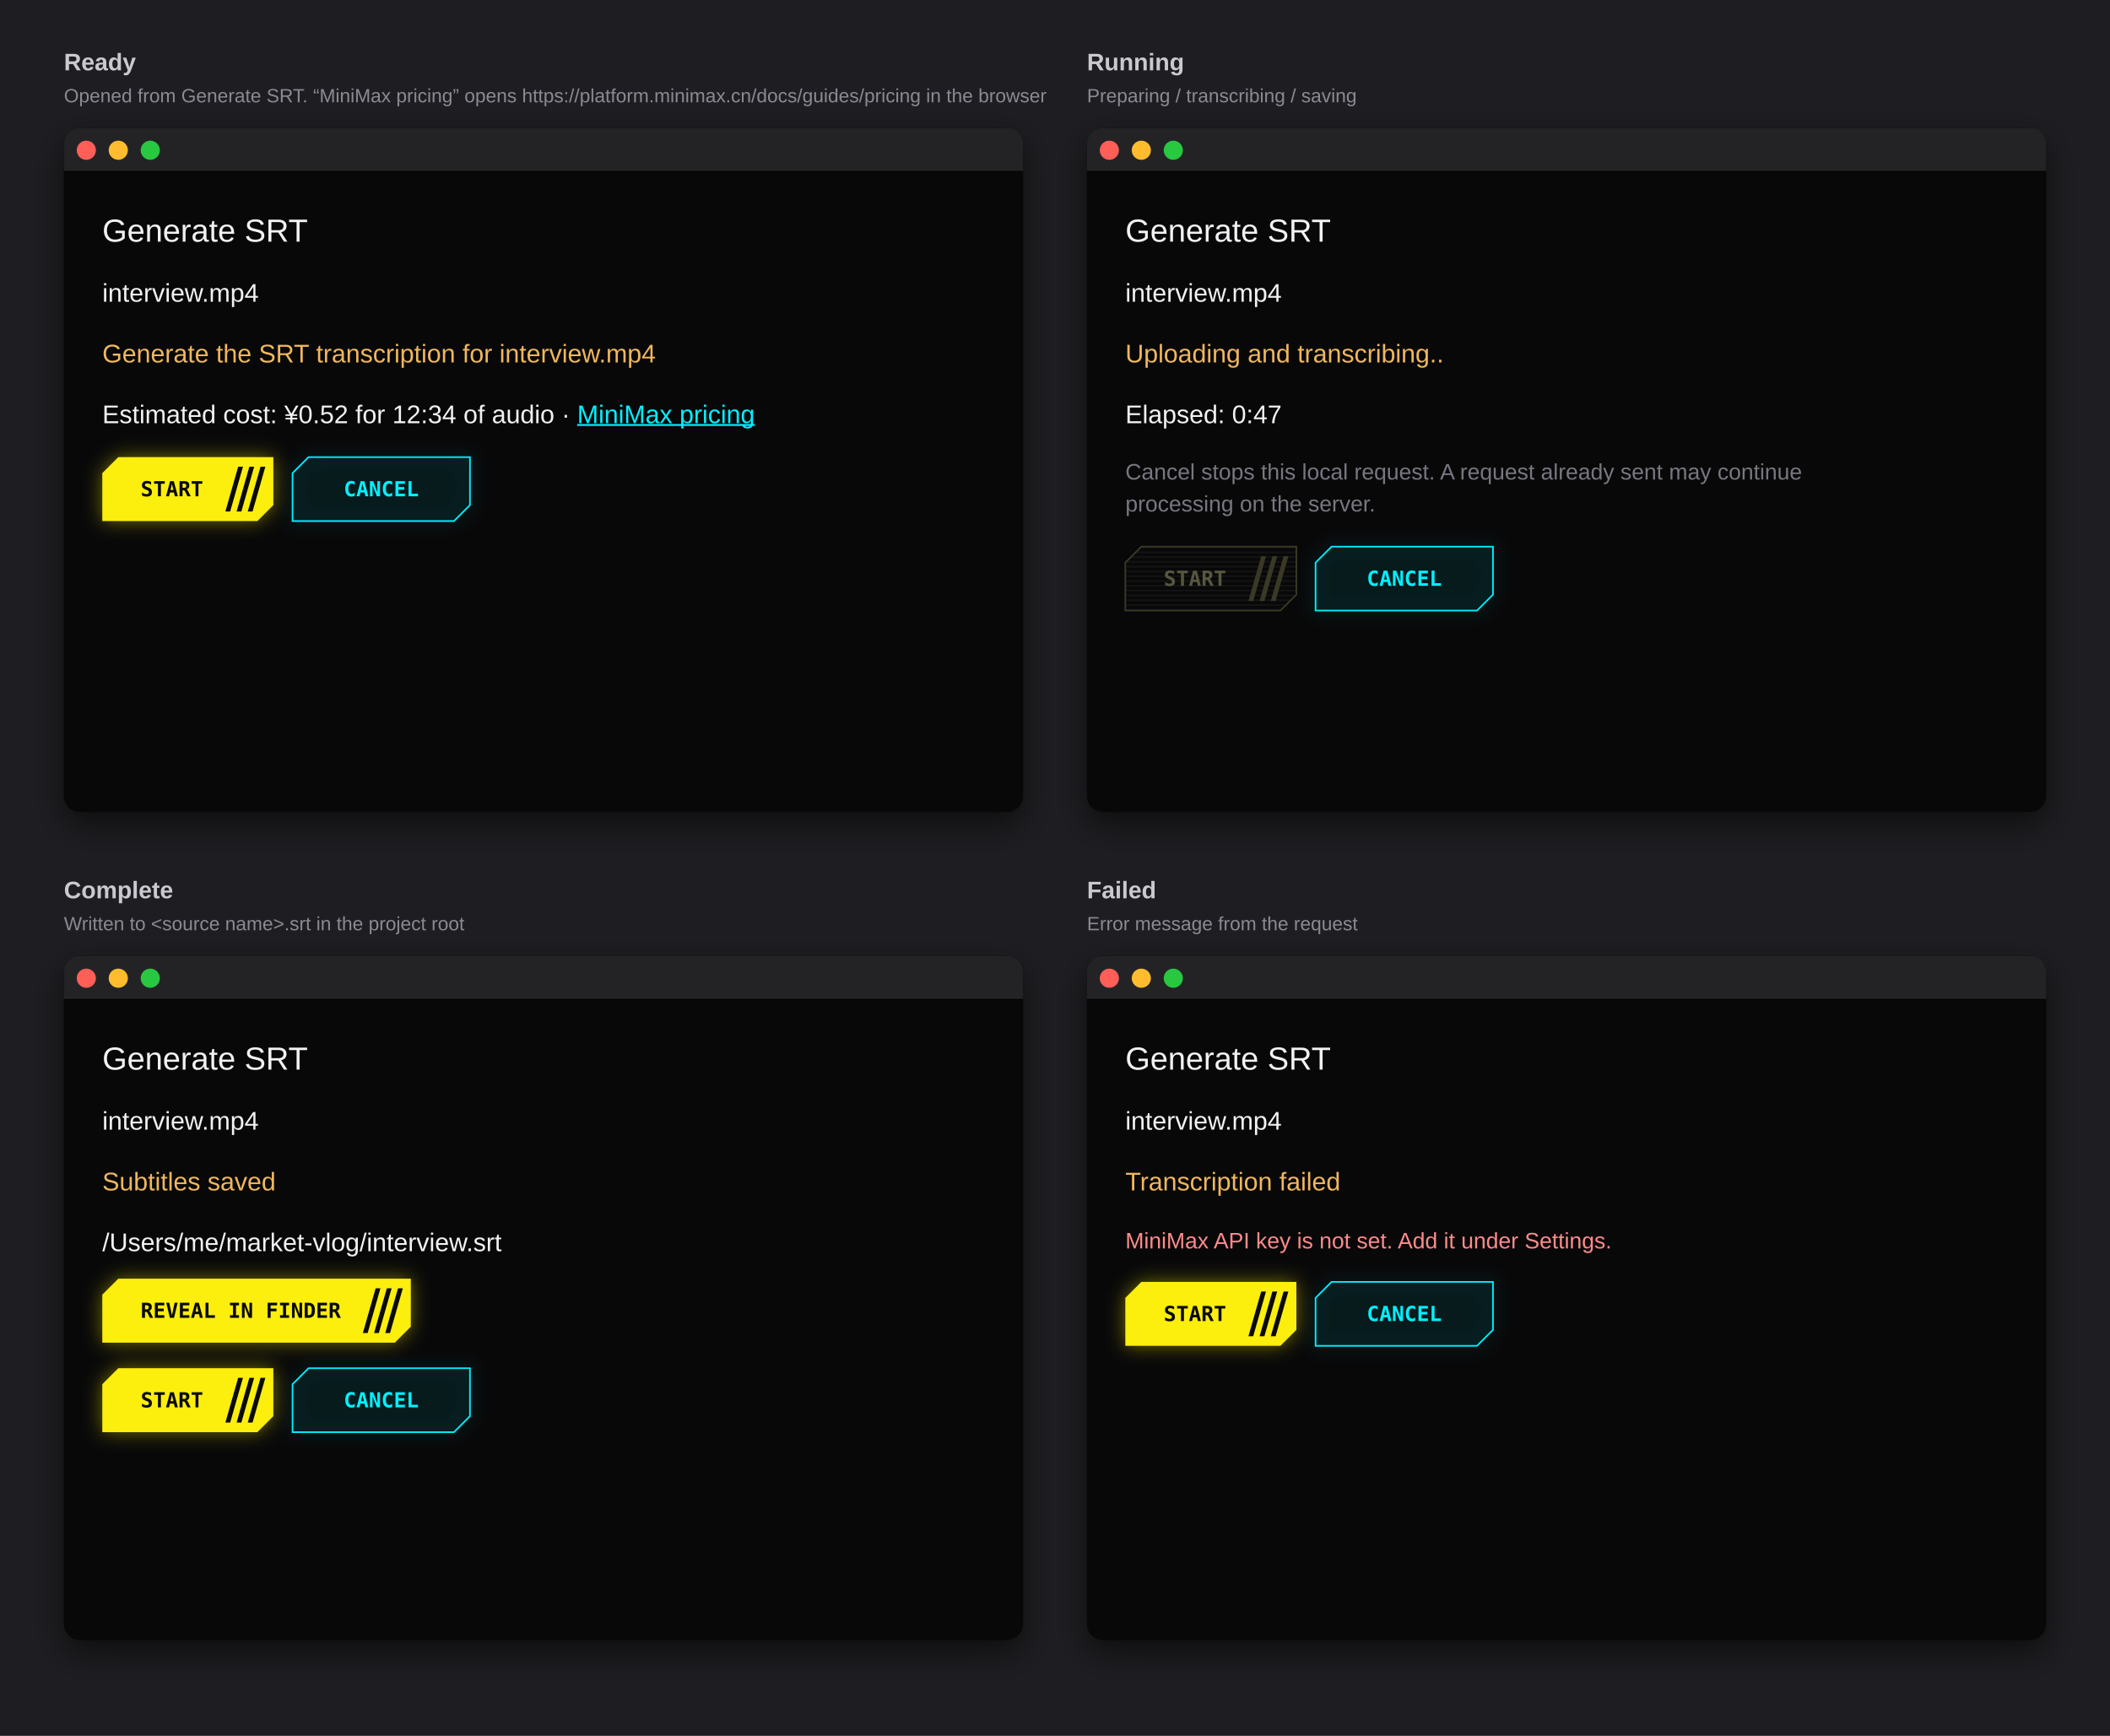
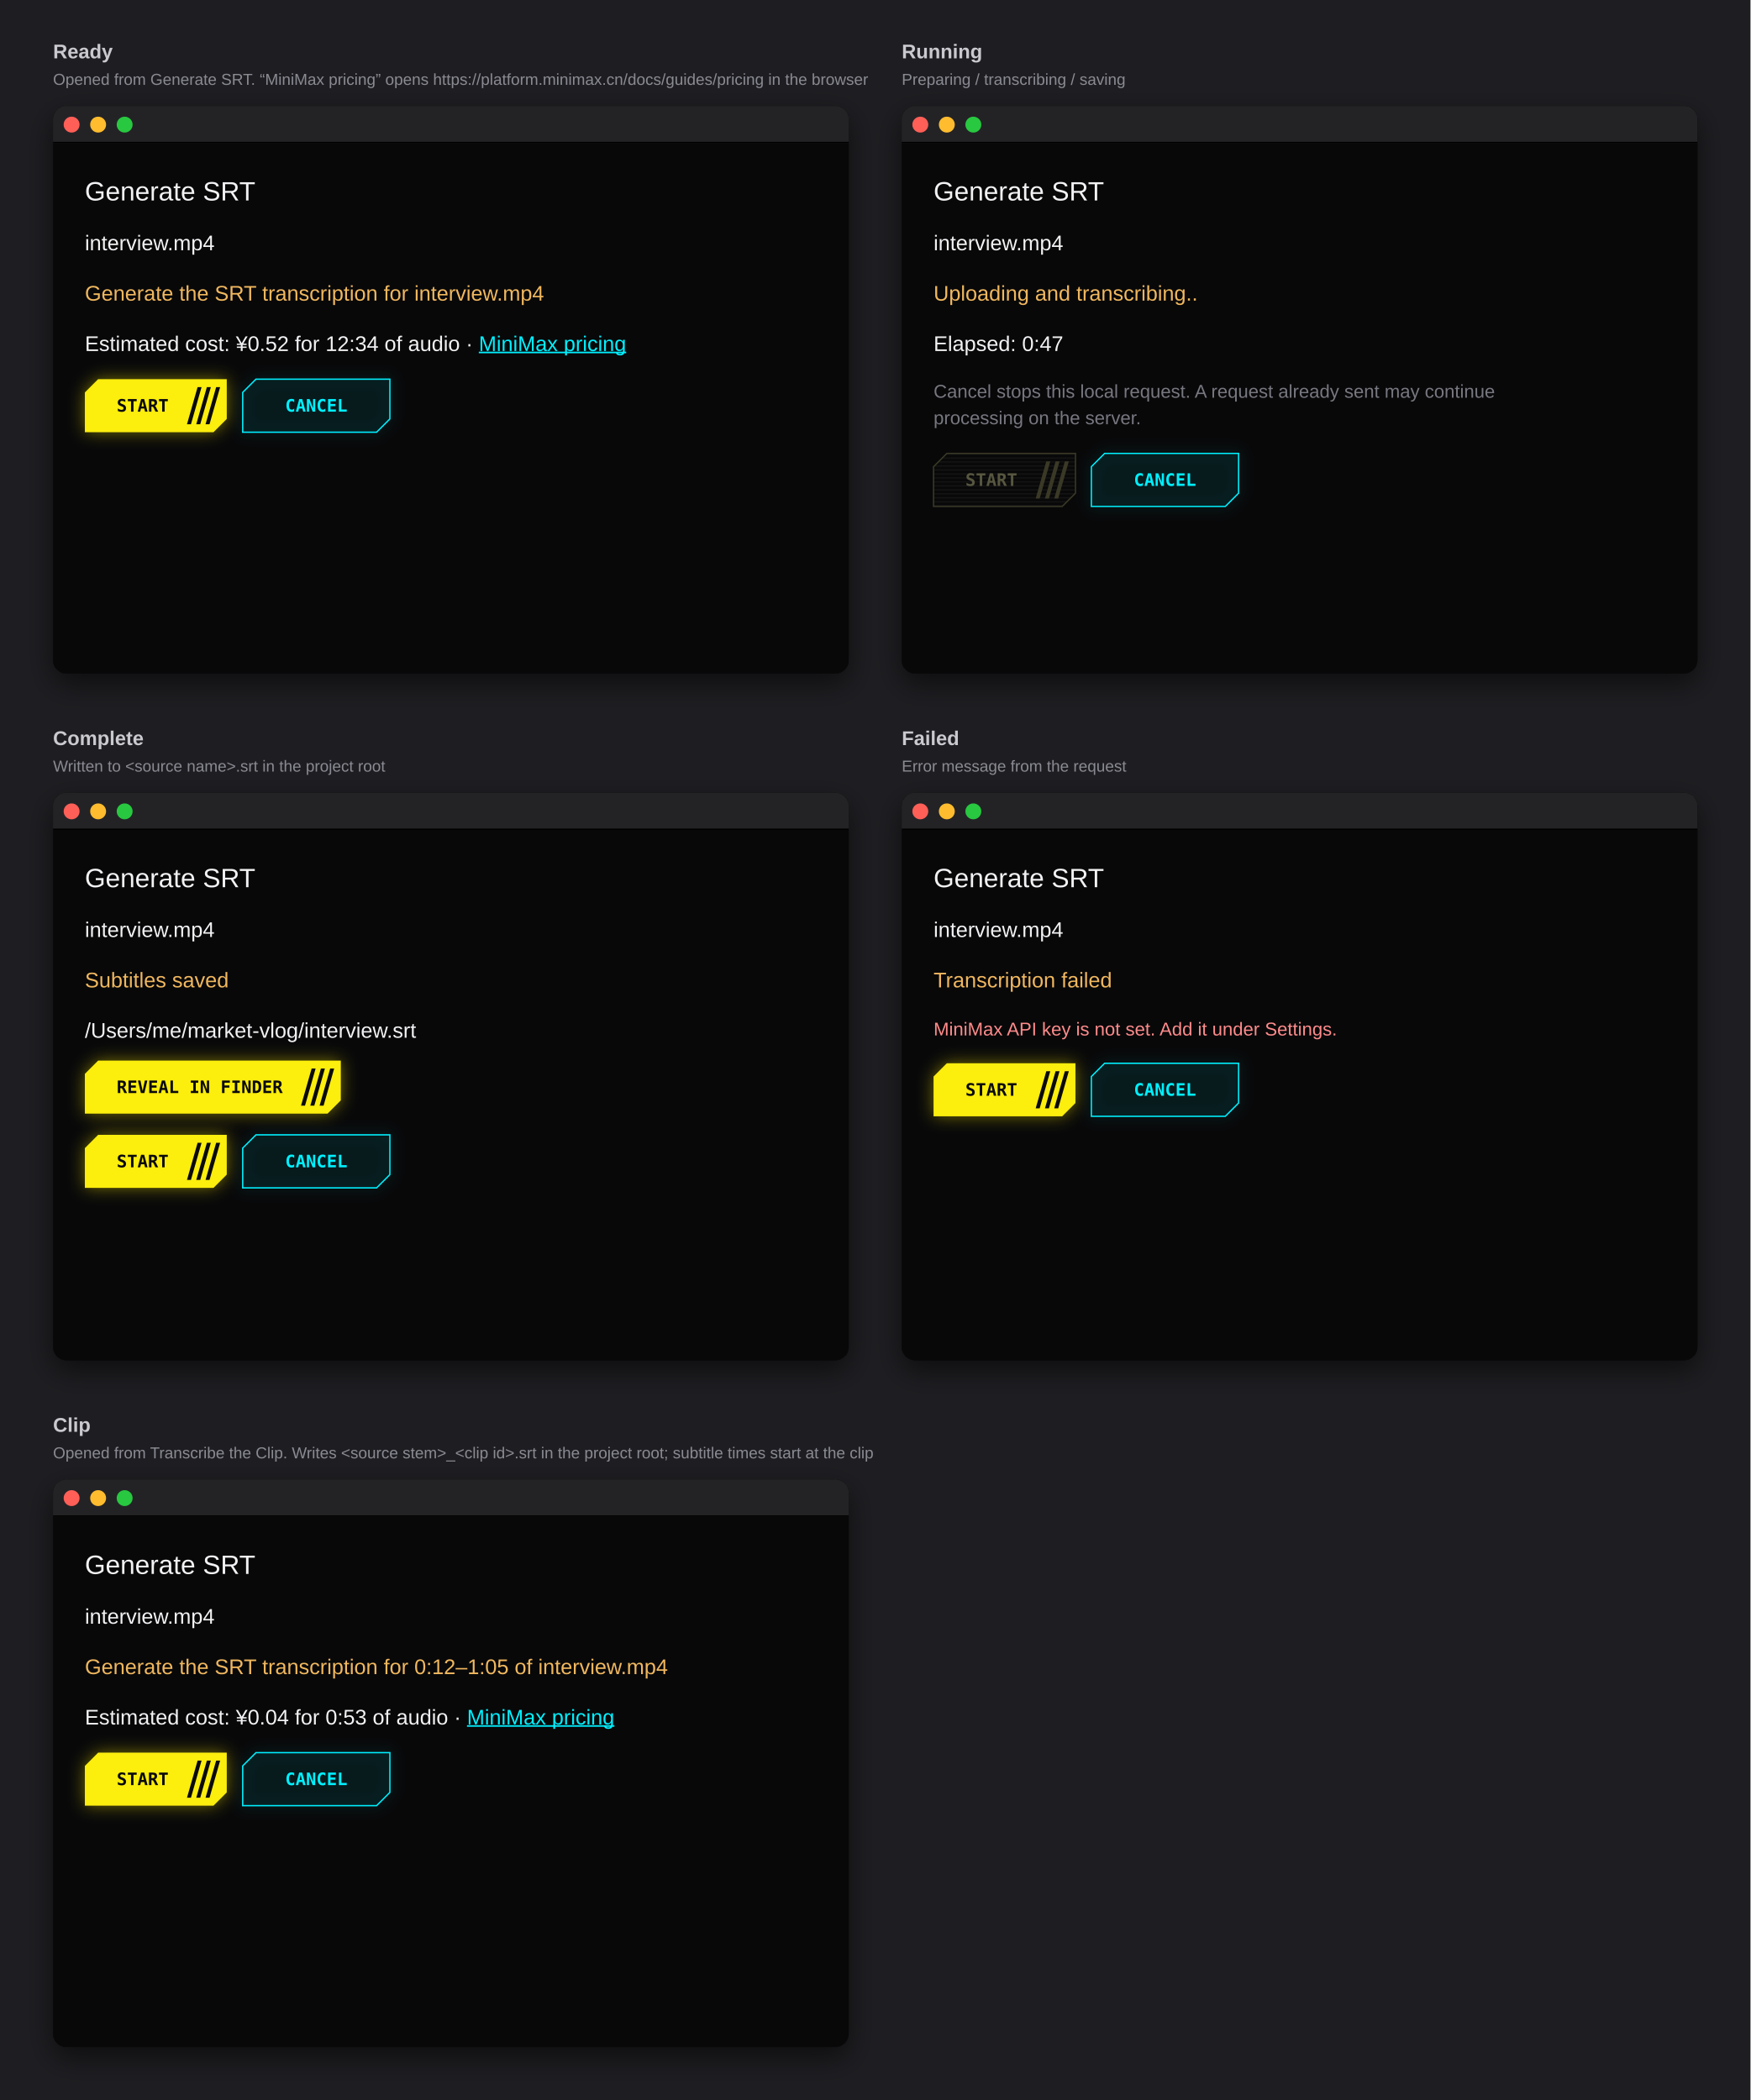
- <svg xmlns="http://www.w3.org/2000/svg" width="1320" height="1086" viewBox="0 0 1320 1086">
+ <svg xmlns="http://www.w3.org/2000/svg" width="1320" height="1584" viewBox="0 0 1320 1584">
  <style>.s{font-family:-apple-system,BlinkMacSystemFont,"SF Pro Text","Helvetica Neue",Arial,sans-serif}.m{font-family:"SF Mono",Menlo,Monaco,Consolas,monospace}</style>
  <defs>
    <filter id="shadow" x="-20%" y="-20%" width="140%" height="160%">
      <feDropShadow dx="0" dy="8" stdDeviation="10" flood-color="#000" flood-opacity="0.55" />
    </filter>
    <linearGradient id="sky" x1="0" y1="0" x2="0" y2="1">
      <stop offset="0" stop-color="#1b2745" />
      <stop offset="0.55" stop-color="#7a4a62" />
      <stop offset="1" stop-color="#e2905c" />
    </linearGradient>
    <radialGradient id="sun">
      <stop offset="0" stop-color="#ffe2a8" />
      <stop offset="0.45" stop-color="#ffc77a" stop-opacity="0.9" />
      <stop offset="1" stop-color="#ffb066" stop-opacity="0" />
    </radialGradient>
    <linearGradient id="street" x1="0" y1="0" x2="1" y2="1">
      <stop offset="0" stop-color="#3a4256" />
      <stop offset="0.6" stop-color="#8a5a4c" />
      <stop offset="1" stop-color="#d48a56" />
    </linearGradient>
    <clipPath id="c1">
      <rect x="40" y="80" width="600" height="428" rx="10" />
    </clipPath>
    <clipPath id="c2">
      <rect x="680" y="80" width="600" height="428" rx="10" />
    </clipPath>
    <clipPath id="c3">
      <rect x="40" y="598" width="600" height="428" rx="10" />
    </clipPath>
+     <clipPath id="c5">
+       <rect x="40" y="1116" width="600" height="428" rx="10" />
+     </clipPath>
    <clipPath id="c4">
      <rect x="680" y="598" width="600" height="428" rx="10" />
    </clipPath>
    <pattern id="dScanDim" width="4" height="3" patternUnits="userSpaceOnUse">
      <rect width="4" height="1" fill="#ffffff" fill-opacity="0.05" />
    </pattern>
    <filter id="dGlowY" x="-30%" y="-80%" width="160%" height="260%">
      <feDropShadow dx="0" dy="0" stdDeviation="6" flood-color="#fcee0a" flood-opacity="0.45" />
    </filter>
    <filter id="dGlowC" x="-30%" y="-80%" width="160%" height="260%">
      <feDropShadow dx="0" dy="0" stdDeviation="5" flood-color="#00f0ff" flood-opacity="0.35" />
    </filter>
  </defs>
-   <rect x="0" y="0" width="1320" height="1086" fill="#1e1e22" />
+   <rect x="0" y="0" width="1320" height="1584" fill="#1e1e22" />
  <text class="s" x="40" y="44" font-size="15" fill="#c9c9cf" font-weight="600">Ready</text>
  <text class="s" x="40" y="64" font-size="12" fill="#8a8a93">Opened from Generate SRT. “MiniMax pricing” opens https://platform.minimax.cn/docs/guides/pricing in the browser</text>
  <rect x="40" y="80" width="600" height="428" rx="10" fill="#080809" filter="url(#shadow)" />
  <g clip-path="url(#c1)">
    <rect x="40" y="80" width="600" height="28" fill="#232326" />
    <rect x="40" y="107" width="600" height="1" fill="#000000" />
    <circle cx="54" cy="94" r="6" fill="#ff5f57" />
    <circle cx="74" cy="94" r="6" fill="#febc2e" />
    <circle cx="94" cy="94" r="6" fill="#28c840" />
    <rect x="40" y="108" width="600" height="400" fill="#080809" />
    <text class="s" x="64" y="151.2" font-size="20" fill="#f2f2f4">Generate SRT</text>
    <text class="s" x="64" y="188.76" font-size="16" fill="#f2f2f4">interview.mp4</text>
    <text class="s" x="64" y="226.76" font-size="16" fill="#f0b75e">Generate the SRT transcription for interview.mp4</text>
    <text class="s" x="64" y="264.76" font-size="16" fill="#f2f2f4">Estimated cost: ¥0.52 for 12:34 of audio · <tspan fill="#00f0ff" text-decoration="underline">MiniMax pricing</tspan>
    </text>
    <polygon points="74,286 171,286 171,316 161,326 64,326 64,296" fill="#fcee0a" filter="url(#dGlowY)" />
    <path d="M141 320 L149 292 H152 L144 320Z M148 320 L156 292 H159 L151 320Z M155 320 L163 292 H166 L158 320Z" fill="#0a0a0b" />
    <text class="m" x="88" y="310.5" font-size="13" font-weight="800" fill="#0a0a0b">START</text>
    <polygon points="193,286 294,286 294,316 284,326 183,326 183,296" fill="#00f0ff" fill-opacity="0.06" stroke="#00f0ff" filter="url(#dGlowC)" />
    <text class="m" x="238.5" y="310.5" font-size="13" font-weight="800" fill="#00f0ff" text-anchor="middle">CANCEL</text>
+   </g>
+   <text class="s" x="40" y="1080" font-size="15" fill="#c9c9cf" font-weight="600">Clip</text>
+   <text class="s" x="40" y="1100" font-size="12" fill="#8a8a93">Opened from Transcribe the Clip. Writes &lt;source stem&gt;_&lt;clip id&gt;.srt in the project root; subtitle times start at the clip</text>
+   <rect x="40" y="1116" width="600" height="428" rx="10" fill="#080809" filter="url(#shadow)" />
+   <g clip-path="url(#c5)">
+     <rect x="40" y="1116" width="600" height="28" fill="#232326" />
+     <rect x="40" y="1143" width="600" height="1" fill="#000000" />
+     <circle cx="54" cy="1130" r="6" fill="#ff5f57" />
+     <circle cx="74" cy="1130" r="6" fill="#febc2e" />
+     <circle cx="94" cy="1130" r="6" fill="#28c840" />
+     <rect x="40" y="1144" width="600" height="400" fill="#080809" />
+     <text class="s" x="64" y="1187.2" font-size="20" fill="#f2f2f4">Generate SRT</text>
+     <text class="s" x="64" y="1224.76" font-size="16" fill="#f2f2f4">interview.mp4</text>
+     <text class="s" x="64" y="1262.76" font-size="16" fill="#f0b75e">Generate the SRT transcription for 0:12–1:05 of interview.mp4</text>
+     <text class="s" x="64" y="1300.76" font-size="16" fill="#f2f2f4">Estimated cost: ¥0.04 for 0:53 of audio · <tspan fill="#00f0ff" text-decoration="underline">MiniMax pricing</tspan>
+     </text>
+     <polygon points="74,1322 171,1322 171,1352 161,1362 64,1362 64,1332" fill="#fcee0a" filter="url(#dGlowY)" />
+     <path d="M141 1356 L149 1328 H152 L144 1356Z M148 1356 L156 1328 H159 L151 1356Z M155 1356 L163 1328 H166 L158 1356Z" fill="#0a0a0b" />
+     <text class="m" x="88" y="1346.5" font-size="13" font-weight="800" fill="#0a0a0b">START</text>
+     <polygon points="193,1322 294,1322 294,1352 284,1362 183,1362 183,1332" fill="#00f0ff" fill-opacity="0.06" stroke="#00f0ff" filter="url(#dGlowC)" />
+     <text class="m" x="238.5" y="1346.5" font-size="13" font-weight="800" fill="#00f0ff" text-anchor="middle">CANCEL</text>
  </g>
  <text class="s" x="680" y="44" font-size="15" fill="#c9c9cf" font-weight="600">Running</text>
  <text class="s" x="680" y="64" font-size="12" fill="#8a8a93">Preparing / transcribing / saving</text>
  <rect x="680" y="80" width="600" height="428" rx="10" fill="#080809" filter="url(#shadow)" />
  <g clip-path="url(#c2)">
    <rect x="680" y="80" width="600" height="28" fill="#232326" />
    <rect x="680" y="107" width="600" height="1" fill="#000000" />
    <circle cx="694" cy="94" r="6" fill="#ff5f57" />
    <circle cx="714" cy="94" r="6" fill="#febc2e" />
    <circle cx="734" cy="94" r="6" fill="#28c840" />
    <rect x="680" y="108" width="600" height="400" fill="#080809" />
    <text class="s" x="704" y="151.2" font-size="20" fill="#f2f2f4">Generate SRT</text>
    <text class="s" x="704" y="188.76" font-size="16" fill="#f2f2f4">interview.mp4</text>
    <text class="s" x="704" y="226.76" font-size="16" fill="#f0b75e">Uploading and transcribing..</text>
    <text class="s" x="704" y="264.76" font-size="16" fill="#f2f2f4">Elapsed: 0:47</text>
    <text class="s" x="704" y="300" font-size="14" fill="#777780">Cancel stops this local request. A request already sent may continue</text>
    <text class="s" x="704" y="320" font-size="14" fill="#777780">processing on the server.</text>
    <polygon points="714,342 811,342 811,372 801,382 704,382 704,352" fill="url(#dScanDim)" stroke="#3a3926" />
    <path d="M781 376 L789 348 H792 L784 376Z M788 376 L796 348 H799 L791 376Z M795 376 L803 348 H806 L798 376Z" fill="#3a3926" />
    <text class="m" x="728" y="366.5" font-size="13" font-weight="800" fill="#57563f">START</text>
    <polygon points="833,342 934,342 934,372 924,382 823,382 823,352" fill="#00f0ff" fill-opacity="0.06" stroke="#00f0ff" filter="url(#dGlowC)" />
    <text class="m" x="878.5" y="366.5" font-size="13" font-weight="800" fill="#00f0ff" text-anchor="middle">CANCEL</text>
  </g>
  <text class="s" x="40" y="562" font-size="15" fill="#c9c9cf" font-weight="600">Complete</text>
  <text class="s" x="40" y="582" font-size="12" fill="#8a8a93">Written to &lt;source name&gt;.srt in the project root</text>
  <rect x="40" y="598" width="600" height="428" rx="10" fill="#080809" filter="url(#shadow)" />
  <g clip-path="url(#c3)">
    <rect x="40" y="598" width="600" height="28" fill="#232326" />
    <rect x="40" y="625" width="600" height="1" fill="#000000" />
    <circle cx="54" cy="612" r="6" fill="#ff5f57" />
    <circle cx="74" cy="612" r="6" fill="#febc2e" />
    <circle cx="94" cy="612" r="6" fill="#28c840" />
    <rect x="40" y="626" width="600" height="400" fill="#080809" />
    <text class="s" x="64" y="669.2" font-size="20" fill="#f2f2f4">Generate SRT</text>
    <text class="s" x="64" y="706.76" font-size="16" fill="#f2f2f4">interview.mp4</text>
    <text class="s" x="64" y="744.76" font-size="16" fill="#f0b75e">Subtitles saved</text>
    <text class="s" x="64" y="782.76" font-size="16" fill="#f2f2f4">/Users/me/market-vlog/interview.srt</text>
    <polygon points="74,800 257,800 257,830 247,840 64,840 64,810" fill="#fcee0a" filter="url(#dGlowY)" />
    <path d="M227 834 L235 806 H238 L230 834Z M234 834 L242 806 H245 L237 834Z M241 834 L249 806 H252 L244 834Z" fill="#0a0a0b" />
    <text class="m" x="88" y="824.5" font-size="13" font-weight="800" fill="#0a0a0b">REVEAL IN FINDER</text>
    <polygon points="74,856 171,856 171,886 161,896 64,896 64,866" fill="#fcee0a" filter="url(#dGlowY)" />
    <path d="M141 890 L149 862 H152 L144 890Z M148 890 L156 862 H159 L151 890Z M155 890 L163 862 H166 L158 890Z" fill="#0a0a0b" />
    <text class="m" x="88" y="880.5" font-size="13" font-weight="800" fill="#0a0a0b">START</text>
    <polygon points="193,856 294,856 294,886 284,896 183,896 183,866" fill="#00f0ff" fill-opacity="0.06" stroke="#00f0ff" filter="url(#dGlowC)" />
    <text class="m" x="238.5" y="880.5" font-size="13" font-weight="800" fill="#00f0ff" text-anchor="middle">CANCEL</text>
  </g>
  <text class="s" x="680" y="562" font-size="15" fill="#c9c9cf" font-weight="600">Failed</text>
  <text class="s" x="680" y="582" font-size="12" fill="#8a8a93">Error message from the request</text>
  <rect x="680" y="598" width="600" height="428" rx="10" fill="#080809" filter="url(#shadow)" />
  <g clip-path="url(#c4)">
    <rect x="680" y="598" width="600" height="28" fill="#232326" />
    <rect x="680" y="625" width="600" height="1" fill="#000000" />
    <circle cx="694" cy="612" r="6" fill="#ff5f57" />
    <circle cx="714" cy="612" r="6" fill="#febc2e" />
    <circle cx="734" cy="612" r="6" fill="#28c840" />
    <rect x="680" y="626" width="600" height="400" fill="#080809" />
    <text class="s" x="704" y="669.2" font-size="20" fill="#f2f2f4">Generate SRT</text>
    <text class="s" x="704" y="706.76" font-size="16" fill="#f2f2f4">interview.mp4</text>
    <text class="s" x="704" y="744.76" font-size="16" fill="#f0b75e">Transcription failed</text>
    <text class="s" x="704" y="781.04" font-size="14" fill="#ff8b8b">MiniMax API key is not set. Add it under Settings.</text>
    <polygon points="714,802 811,802 811,832 801,842 704,842 704,812" fill="#fcee0a" filter="url(#dGlowY)" />
    <path d="M781 836 L789 808 H792 L784 836Z M788 836 L796 808 H799 L791 836Z M795 836 L803 808 H806 L798 836Z" fill="#0a0a0b" />
    <text class="m" x="728" y="826.5" font-size="13" font-weight="800" fill="#0a0a0b">START</text>
    <polygon points="833,802 934,802 934,832 924,842 823,842 823,812" fill="#00f0ff" fill-opacity="0.06" stroke="#00f0ff" filter="url(#dGlowC)" />
    <text class="m" x="878.5" y="826.5" font-size="13" font-weight="800" fill="#00f0ff" text-anchor="middle">CANCEL</text>
  </g>
</svg>
